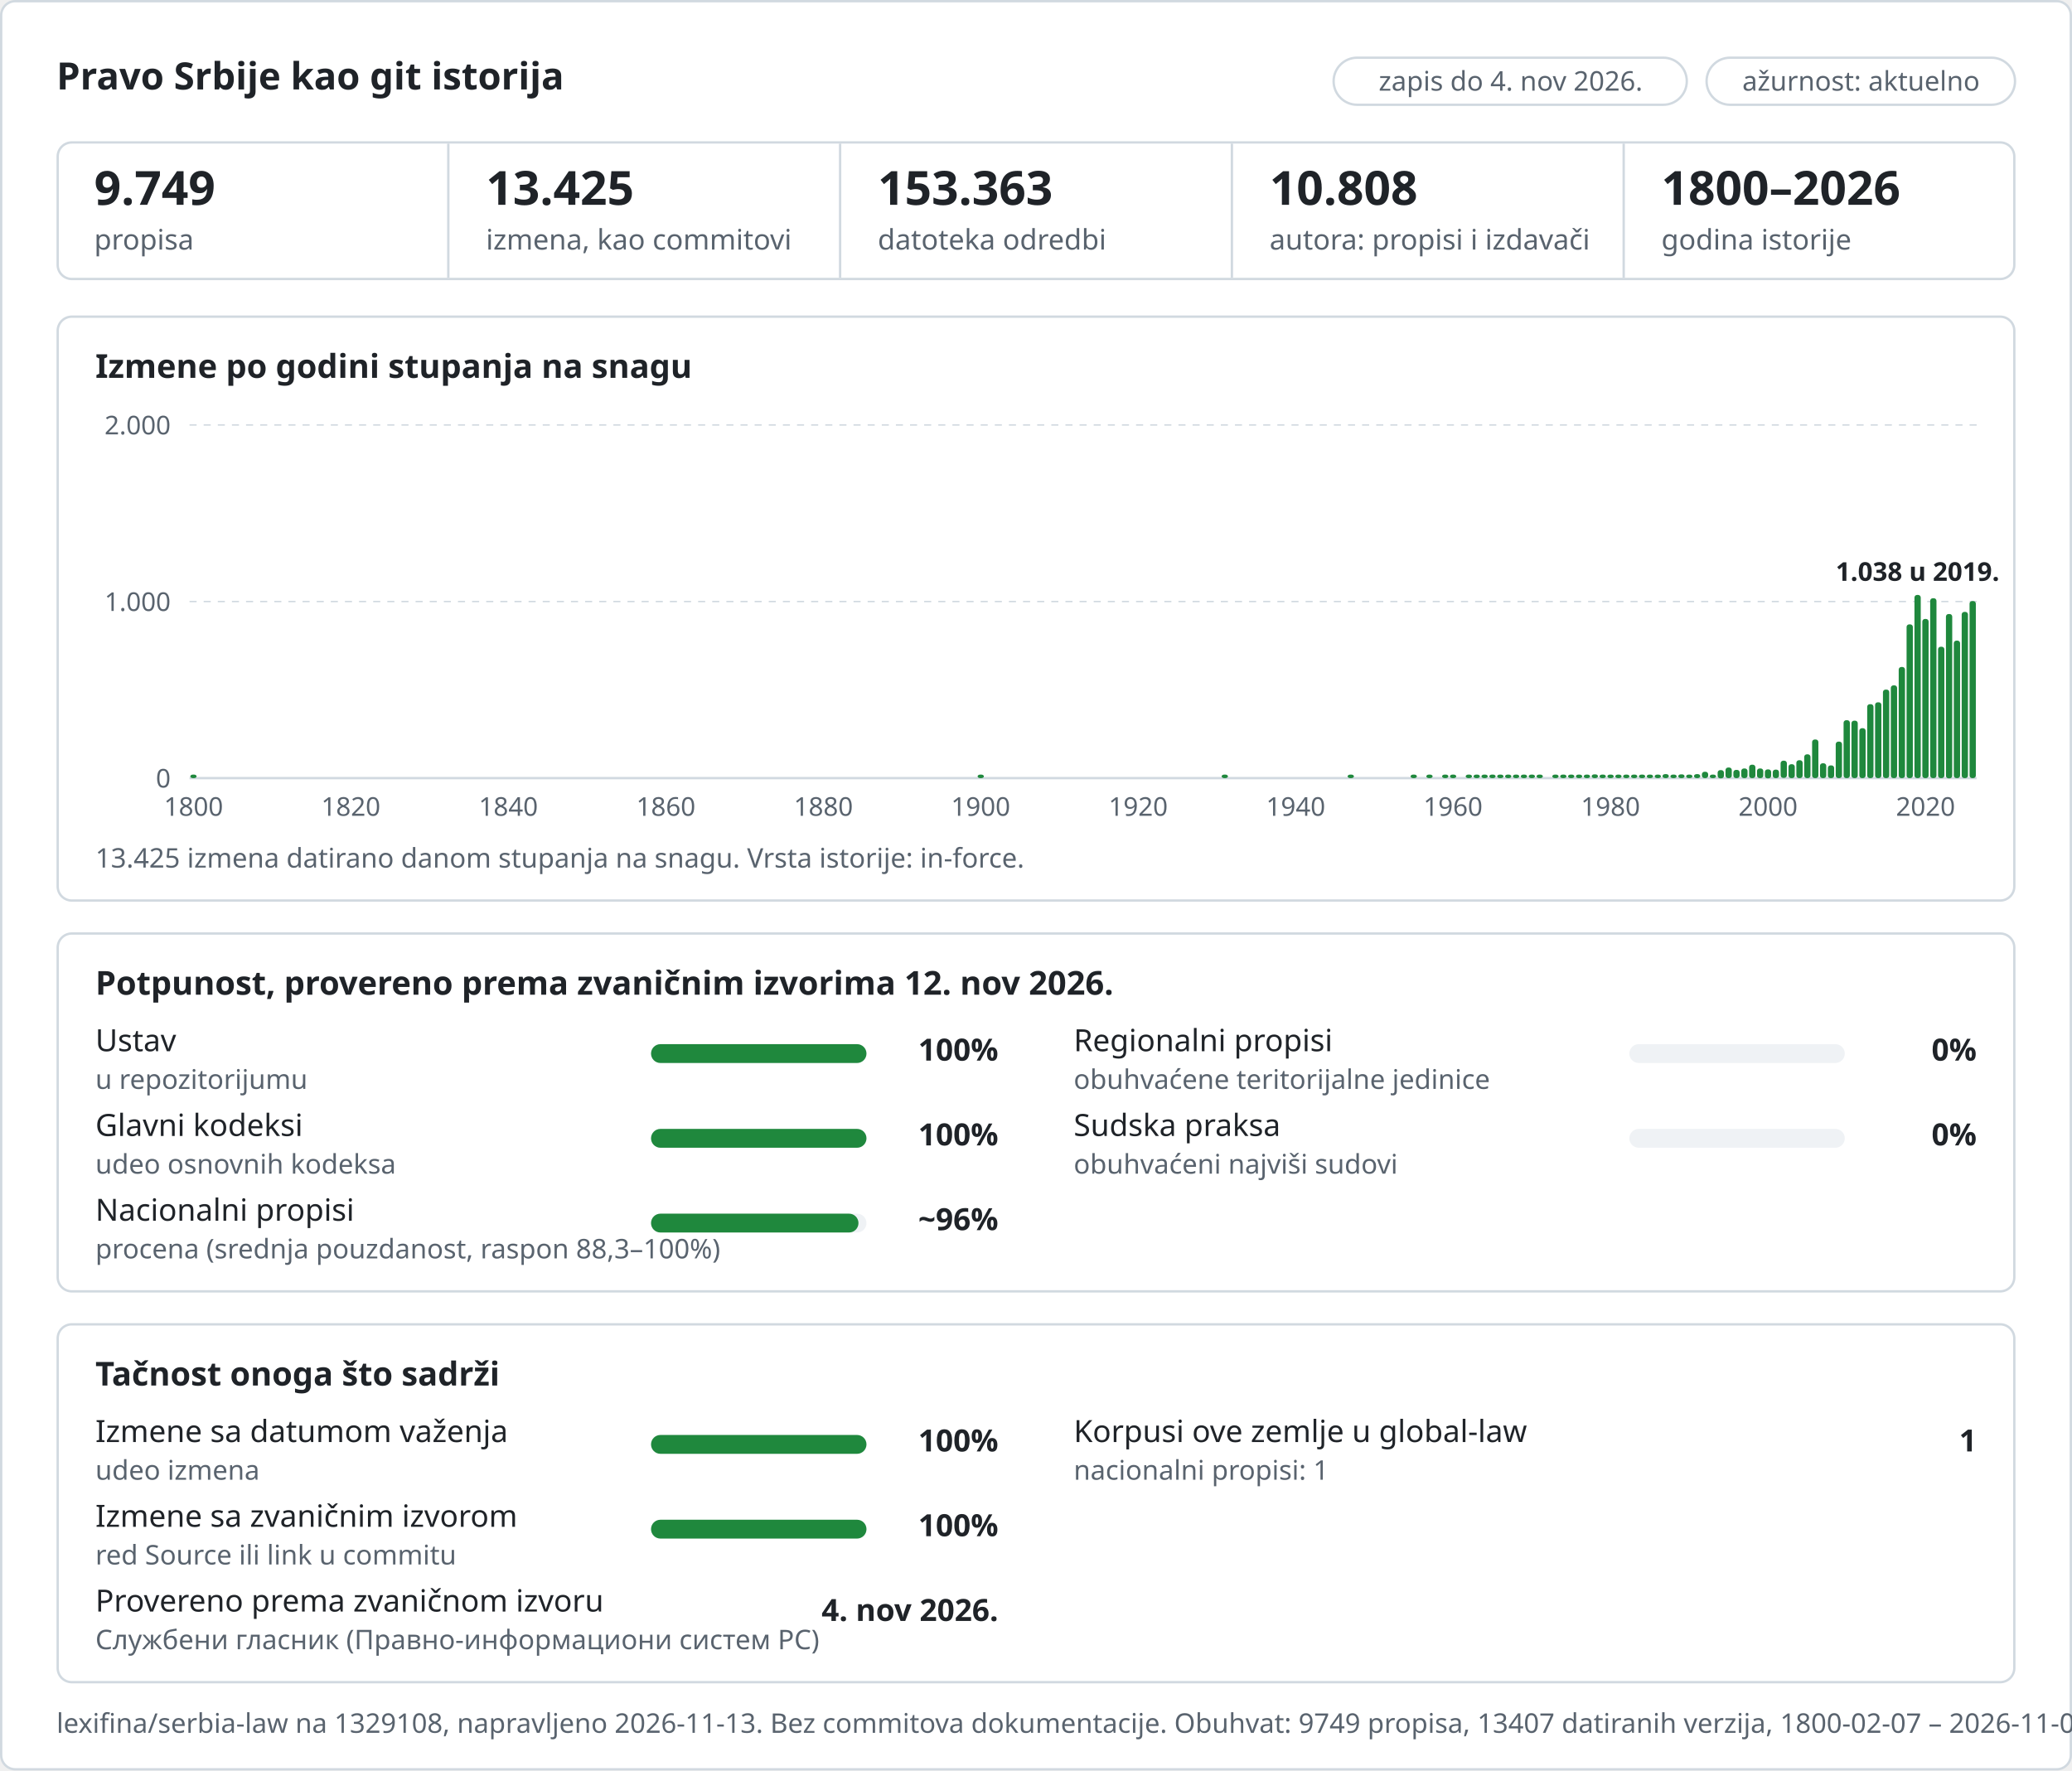
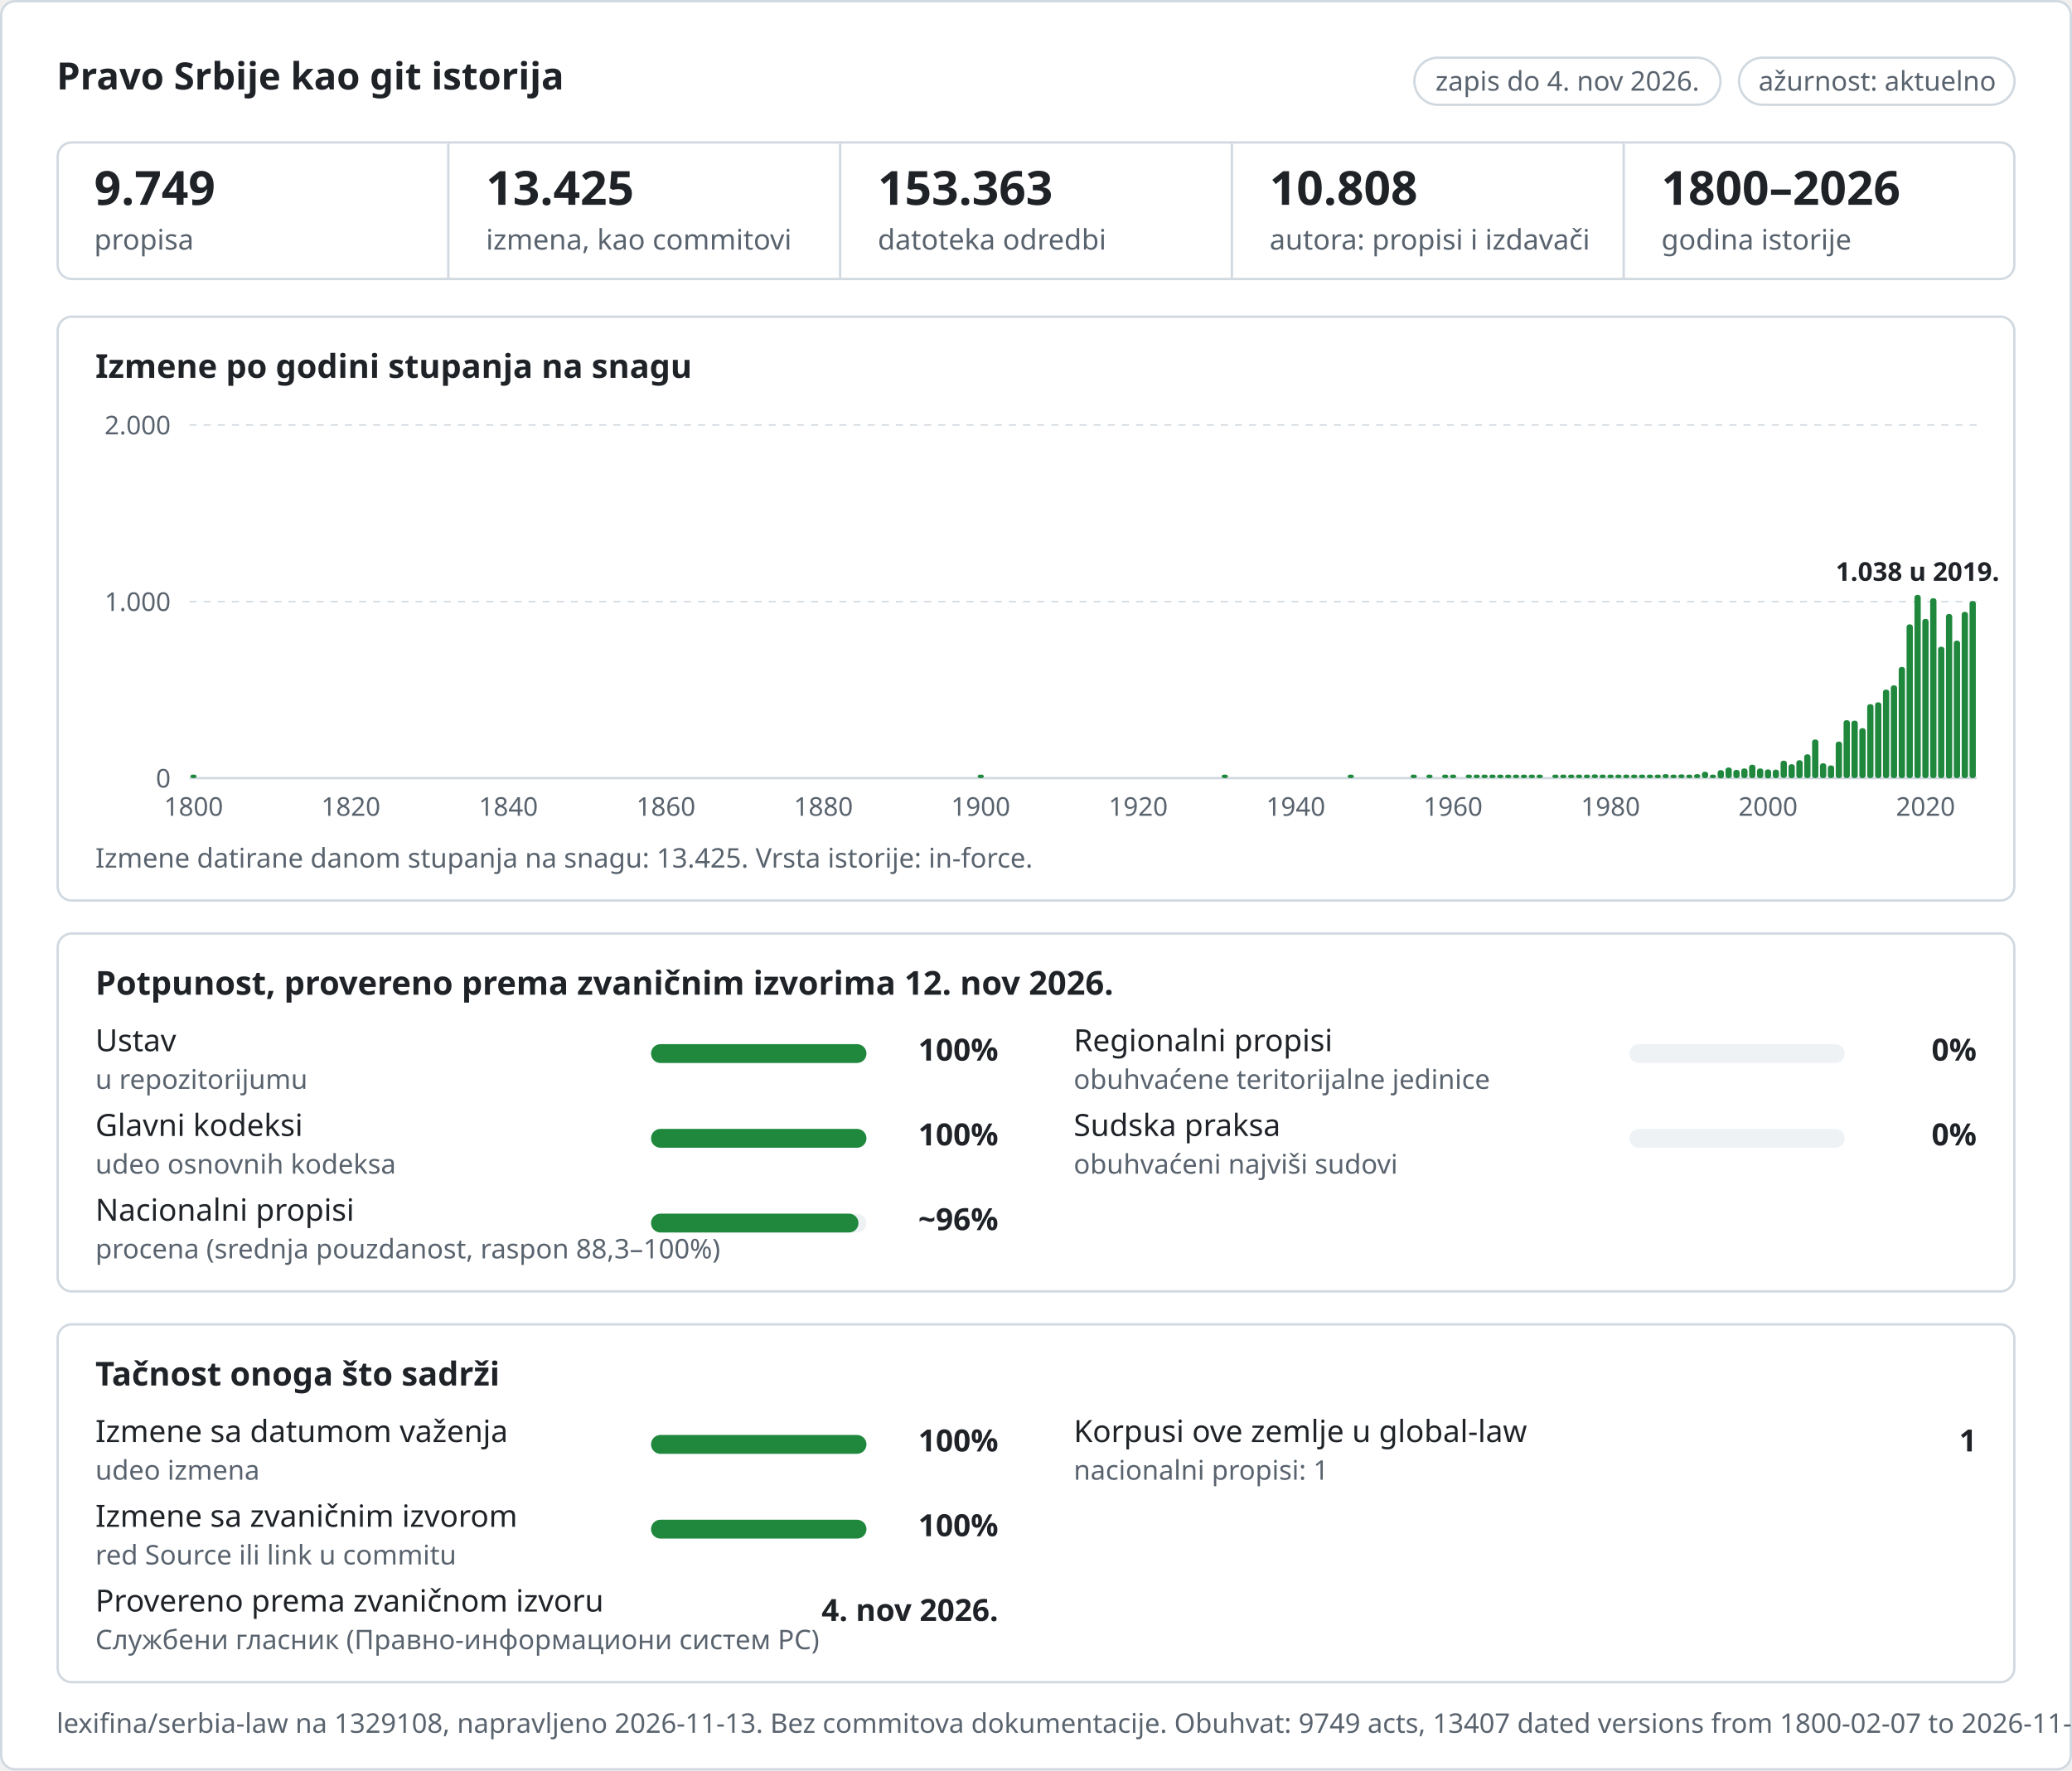
<svg xmlns="http://www.w3.org/2000/svg" width="880" height="752" viewBox="0 0 880 752" font-family="-apple-system,BlinkMacSystemFont,Segoe UI,Noto Sans,Helvetica,Arial,sans-serif">
  <rect x="0.5" y="0.5" width="879" height="751" rx="6" fill="#ffffff" stroke="#d1d9e0" />
  <text x="24" y="38" font-size="16" font-weight="600" fill="#1f2328">Pravo Srbije kao git istorija</text>
-   <rect x="566.4" y="24.5" width="150" height="20" rx="10" fill="none" stroke="#d1d9e0" />
-   <text x="641.6" y="38.5" font-size="11.5" font-weight="500" text-anchor="middle" fill="#59636e">zapis do 4. nov 2026.</text>
-   <rect x="724.8" y="24.5" width="131" height="20" rx="10" fill="none" stroke="#d1d9e0" />
-   <text x="790.4" y="38.5" font-size="11.5" font-weight="500" text-anchor="middle" fill="#59636e">ažurnost: aktuelno</text>
+   <rect x="600.7" y="24.5" width="130" height="20" rx="10" fill="none" stroke="#d1d9e0" />
+   <text x="665.7" y="38.5" font-size="11.5" font-weight="500" text-anchor="middle" fill="#59636e">zapis do 4. nov 2026.</text>
+   <rect x="738.6" y="24.5" width="117" height="20" rx="10" fill="none" stroke="#d1d9e0" />
+   <text x="797.3" y="38.5" font-size="11.5" font-weight="500" text-anchor="middle" fill="#59636e">ažurnost: aktuelno</text>
  <rect x="24.5" y="60.5" width="831" height="58" rx="6" fill="#ffffff" stroke="#d1d9e0" />
  <text x="40.0" y="87" font-size="20" font-weight="600" fill="#1f2328">9.749</text>
  <text x="40.0" y="106" font-size="12" fill="#59636e">propisa</text>
  <line x1="190.4" y1="61" x2="190.4" y2="118" stroke="#d1d9e0" />
  <text x="206.4" y="87" font-size="20" font-weight="600" fill="#1f2328">13.425</text>
  <text x="206.4" y="106" font-size="12" fill="#59636e">izmena, kao commitovi</text>
  <line x1="356.8" y1="61" x2="356.8" y2="118" stroke="#d1d9e0" />
  <text x="372.8" y="87" font-size="20" font-weight="600" fill="#1f2328">153.363</text>
  <text x="372.8" y="106" font-size="12" fill="#59636e">datoteka odredbi</text>
  <line x1="523.2" y1="61" x2="523.2" y2="118" stroke="#d1d9e0" />
  <text x="539.2" y="87" font-size="20" font-weight="600" fill="#1f2328">10.808</text>
  <text x="539.2" y="106" font-size="12" fill="#59636e">autora: propisi i izdavači</text>
  <line x1="689.6" y1="61" x2="689.6" y2="118" stroke="#d1d9e0" />
  <text x="705.6" y="87" font-size="20" font-weight="600" fill="#1f2328">1800–2026</text>
  <text x="705.6" y="106" font-size="12" fill="#59636e">godina istorije</text>
  <rect x="24.5" y="134.5" width="831" height="248" rx="6" fill="#ffffff" stroke="#d1d9e0" />
  <text x="40.5" y="160.5" font-size="14" font-weight="600" fill="#1f2328">Izmene po godini stupanja na snagu</text>
  <line x1="80.5" y1="330.5" x2="839.5" y2="330.5" stroke="#d1d9e0" stroke-width="1" />
  <text x="72.5" y="334.5" font-size="11" text-anchor="end" fill="#59636e">0</text>
  <line x1="80.5" y1="255.5" x2="839.5" y2="255.5" stroke="#d1d9e0" stroke-width="0.6" stroke-dasharray="3 3" />
  <text x="72.5" y="259.5" font-size="11" text-anchor="end" fill="#59636e">1.000</text>
  <line x1="80.5" y1="180.5" x2="839.5" y2="180.5" stroke="#d1d9e0" stroke-width="0.6" stroke-dasharray="3 3" />
  <text x="72.5" y="184.5" font-size="11" text-anchor="end" fill="#59636e">2.000</text>
  <rect x="80.83" y="329.0" width="2.67" height="1.5" rx="1.1" fill="#1f883d" />
  <text x="82.2" y="346.5" font-size="11" text-anchor="middle" fill="#59636e">1800</text>
  <text x="149.0" y="346.5" font-size="11" text-anchor="middle" fill="#59636e">1820</text>
  <text x="215.9" y="346.5" font-size="11" text-anchor="middle" fill="#59636e">1840</text>
  <text x="282.8" y="346.5" font-size="11" text-anchor="middle" fill="#59636e">1860</text>
  <text x="349.7" y="346.5" font-size="11" text-anchor="middle" fill="#59636e">1880</text>
  <rect x="415.20" y="329.0" width="2.67" height="1.5" rx="1.1" fill="#1f883d" />
  <text x="416.5" y="346.5" font-size="11" text-anchor="middle" fill="#59636e">1900</text>
  <text x="483.4" y="346.5" font-size="11" text-anchor="middle" fill="#59636e">1920</text>
  <rect x="518.85" y="329.0" width="2.67" height="1.5" rx="1.1" fill="#1f883d" />
  <text x="550.3" y="346.5" font-size="11" text-anchor="middle" fill="#59636e">1940</text>
  <rect x="572.35" y="329.0" width="2.67" height="1.5" rx="1.1" fill="#1f883d" />
  <rect x="599.09" y="329.0" width="2.67" height="1.5" rx="1.1" fill="#1f883d" />
  <rect x="605.78" y="329.0" width="2.67" height="1.5" rx="1.1" fill="#1f883d" />
  <rect x="612.47" y="329.0" width="2.67" height="1.5" rx="1.1" fill="#1f883d" />
  <rect x="615.81" y="329.0" width="2.67" height="1.5" rx="1.1" fill="#1f883d" />
  <text x="617.1" y="346.5" font-size="11" text-anchor="middle" fill="#59636e">1960</text>
  <rect x="622.50" y="329.0" width="2.67" height="1.5" rx="1.1" fill="#1f883d" />
  <rect x="625.84" y="329.0" width="2.67" height="1.5" rx="1.1" fill="#1f883d" />
  <rect x="629.19" y="329.0" width="2.67" height="1.5" rx="1.1" fill="#1f883d" />
  <rect x="632.53" y="329.0" width="2.67" height="1.5" rx="1.1" fill="#1f883d" />
  <rect x="635.87" y="329.0" width="2.67" height="1.5" rx="1.1" fill="#1f883d" />
  <rect x="639.22" y="329.0" width="2.67" height="1.5" rx="1.1" fill="#1f883d" />
  <rect x="642.56" y="329.0" width="2.67" height="1.5" rx="1.1" fill="#1f883d" />
  <rect x="645.90" y="329.0" width="2.67" height="1.5" rx="1.1" fill="#1f883d" />
  <rect x="649.25" y="329.0" width="2.67" height="1.5" rx="1.1" fill="#1f883d" />
  <rect x="652.59" y="329.0" width="2.67" height="1.5" rx="1.1" fill="#1f883d" />
  <rect x="659.28" y="329.0" width="2.67" height="1.5" rx="1.1" fill="#1f883d" />
  <rect x="662.62" y="329.0" width="2.67" height="1.5" rx="1.1" fill="#1f883d" />
  <rect x="665.97" y="329.0" width="2.67" height="1.5" rx="1.1" fill="#1f883d" />
  <rect x="669.31" y="329.0" width="2.67" height="1.5" rx="1.1" fill="#1f883d" />
  <rect x="672.65" y="329.0" width="2.67" height="1.5" rx="1.1" fill="#1f883d" />
  <rect x="676.00" y="328.9" width="2.67" height="1.6" rx="1.1" fill="#1f883d" />
  <rect x="679.34" y="329.0" width="2.67" height="1.5" rx="1.1" fill="#1f883d" />
  <rect x="682.68" y="329.0" width="2.67" height="1.5" rx="1.1" fill="#1f883d" />
  <text x="684.0" y="346.5" font-size="11" text-anchor="middle" fill="#59636e">1980</text>
  <rect x="686.03" y="329.0" width="2.67" height="1.5" rx="1.1" fill="#1f883d" />
  <rect x="689.37" y="329.0" width="2.67" height="1.5" rx="1.1" fill="#1f883d" />
  <rect x="692.72" y="329.0" width="2.67" height="1.5" rx="1.1" fill="#1f883d" />
  <rect x="696.06" y="329.0" width="2.67" height="1.5" rx="1.1" fill="#1f883d" />
  <rect x="699.40" y="329.0" width="2.67" height="1.5" rx="1.1" fill="#1f883d" />
  <rect x="702.75" y="329.0" width="2.67" height="1.5" rx="1.1" fill="#1f883d" />
  <rect x="706.09" y="328.8" width="2.67" height="1.7" rx="1.1" fill="#1f883d" />
  <rect x="709.43" y="329.0" width="2.67" height="1.5" rx="1.1" fill="#1f883d" />
  <rect x="712.78" y="328.9" width="2.67" height="1.6" rx="1.1" fill="#1f883d" />
  <rect x="716.12" y="329.0" width="2.67" height="1.5" rx="1.1" fill="#1f883d" />
  <rect x="719.46" y="328.8" width="2.67" height="1.7" rx="1.1" fill="#1f883d" />
  <rect x="722.81" y="327.8" width="2.67" height="2.7" rx="1.1" fill="#1f883d" />
  <rect x="726.15" y="329.0" width="2.67" height="1.5" rx="1.1" fill="#1f883d" />
  <rect x="729.50" y="327.1" width="2.67" height="3.5" rx="1.1" fill="#1f883d" />
  <rect x="732.84" y="326.0" width="2.67" height="4.5" rx="1.1" fill="#1f883d" />
  <rect x="736.18" y="327.0" width="2.67" height="3.5" rx="1.1" fill="#1f883d" />
  <rect x="739.53" y="326.4" width="2.67" height="4.1" rx="1.1" fill="#1f883d" />
  <rect x="742.87" y="324.8" width="2.67" height="5.7" rx="1.1" fill="#1f883d" />
  <rect x="746.21" y="326.4" width="2.67" height="4.1" rx="1.1" fill="#1f883d" />
  <rect x="749.56" y="326.8" width="2.67" height="3.8" rx="1.1" fill="#1f883d" />
  <text x="750.9" y="346.5" font-size="11" text-anchor="middle" fill="#59636e">2000</text>
  <rect x="752.90" y="326.9" width="2.67" height="3.6" rx="1.1" fill="#1f883d" />
  <rect x="756.24" y="323.1" width="2.67" height="7.3" rx="1.1" fill="#1f883d" />
  <rect x="759.59" y="324.6" width="2.67" height="5.9" rx="1.1" fill="#1f883d" />
  <rect x="762.93" y="322.9" width="2.67" height="7.6" rx="1.1" fill="#1f883d" />
  <rect x="766.27" y="320.4" width="2.67" height="10.1" rx="1.1" fill="#1f883d" />
  <rect x="769.62" y="314.1" width="2.67" height="16.4" rx="1.1" fill="#1f883d" />
  <rect x="772.96" y="324.2" width="2.67" height="6.3" rx="1.1" fill="#1f883d" />
  <rect x="776.31" y="325.1" width="2.67" height="5.4" rx="1.1" fill="#1f883d" />
  <rect x="779.65" y="315.0" width="2.67" height="15.5" rx="1.1" fill="#1f883d" />
  <rect x="782.99" y="305.9" width="2.67" height="24.6" rx="1.1" fill="#1f883d" />
  <rect x="786.34" y="306.1" width="2.67" height="24.4" rx="1.1" fill="#1f883d" />
  <rect x="789.68" y="309.3" width="2.67" height="21.2" rx="1.1" fill="#1f883d" />
  <rect x="793.02" y="299.1" width="2.67" height="31.4" rx="1.1" fill="#1f883d" />
  <rect x="796.37" y="298.3" width="2.67" height="32.2" rx="1.1" fill="#1f883d" />
  <rect x="799.71" y="292.9" width="2.67" height="37.6" rx="1.1" fill="#1f883d" />
  <rect x="803.05" y="291.1" width="2.67" height="39.4" rx="1.1" fill="#1f883d" />
  <rect x="806.40" y="283.3" width="2.67" height="47.2" rx="1.1" fill="#1f883d" />
  <rect x="809.74" y="265.2" width="2.67" height="65.3" rx="1.1" fill="#1f883d" />
  <rect x="813.09" y="252.7" width="2.67" height="77.8" rx="1.1" fill="#1f883d" />
  <text x="814.4" y="246.7" font-size="11" font-weight="600" text-anchor="middle" fill="#1f2328">1.038 u 2019.</text>
  <rect x="816.43" y="262.9" width="2.67" height="67.6" rx="1.1" fill="#1f883d" />
  <text x="817.8" y="346.5" font-size="11" text-anchor="middle" fill="#59636e">2020</text>
  <rect x="819.77" y="254.1" width="2.67" height="76.4" rx="1.1" fill="#1f883d" />
  <rect x="823.12" y="274.7" width="2.67" height="55.8" rx="1.1" fill="#1f883d" />
  <rect x="826.46" y="260.8" width="2.67" height="69.8" rx="1.1" fill="#1f883d" />
  <rect x="829.80" y="272.1" width="2.67" height="58.4" rx="1.1" fill="#1f883d" />
  <rect x="833.15" y="259.9" width="2.67" height="70.6" rx="1.1" fill="#1f883d" />
  <rect x="836.49" y="255.3" width="2.67" height="75.2" rx="1.1" fill="#1f883d" />
-   <text x="40.5" y="368.5" font-size="11.5" fill="#59636e">13.425 izmena datirano danom stupanja na snagu. Vrsta istorije: in-force.</text>
+   <text x="40.5" y="368.5" font-size="11.5" fill="#59636e">Izmene datirane danom stupanja na snagu: 13.425. Vrsta istorije: in-force.</text>
  <rect x="24.5" y="396.5" width="831" height="152" rx="6" fill="#ffffff" stroke="#d1d9e0" />
  <text x="40.5" y="422.5" font-size="14" font-weight="600" fill="#1f2328">Potpunost, provereno prema zvaničnim izvorima 12. nov 2026.</text>
  <text x="40.5" y="446.5" font-size="13" fill="#1f2328">Ustav</text>
  <text x="40.5" y="462.5" font-size="11.5" fill="#59636e">u repozitorijumu</text>
  <g>
    <rect x="276.5" y="443.5" width="91.5" height="8" rx="4" fill="#eff2f5" />
    <rect x="276.5" y="443.5" width="91.5" height="8" rx="4" fill="#1f883d" />
  </g>
  <text x="424.0" y="450.5" font-size="13" font-weight="600" text-anchor="end" fill="#1f2328">100%</text>
  <text x="40.5" y="482.5" font-size="13" fill="#1f2328">Glavni kodeksi</text>
  <text x="40.5" y="498.5" font-size="11.5" fill="#59636e">udeo osnovnih kodeksa</text>
  <g>
    <rect x="276.5" y="479.5" width="91.5" height="8" rx="4" fill="#eff2f5" />
    <rect x="276.5" y="479.5" width="91.5" height="8" rx="4" fill="#1f883d" />
  </g>
  <text x="424.0" y="486.5" font-size="13" font-weight="600" text-anchor="end" fill="#1f2328">100%</text>
  <text x="40.5" y="518.5" font-size="13" fill="#1f2328">Nacionalni propisi</text>
  <text x="40.5" y="534.5" font-size="11.5" fill="#59636e">procena (srednja pouzdanost, raspon 88,3–100%)</text>
  <g>
    <rect x="276.5" y="515.5" width="91.5" height="8" rx="4" fill="#eff2f5" />
    <rect x="276.5" y="515.5" width="88.1" height="8" rx="4" fill="#1f883d" />
  </g>
  <text x="424.0" y="522.5" font-size="13" font-weight="600" text-anchor="end" fill="#1f2328">~96%</text>
  <text x="456.0" y="446.5" font-size="13" fill="#1f2328">Regionalni propisi</text>
  <text x="456.0" y="462.5" font-size="11.5" fill="#59636e">obuhvaćene teritorijalne jedinice</text>
  <g>
    <rect x="692.0" y="443.5" width="91.5" height="8" rx="4" fill="#eff2f5" />
  </g>
  <text x="839.5" y="450.5" font-size="13" font-weight="600" text-anchor="end" fill="#1f2328">0%</text>
  <text x="456.0" y="482.5" font-size="13" fill="#1f2328">Sudska praksa</text>
  <text x="456.0" y="498.5" font-size="11.5" fill="#59636e">obuhvaćeni najviši sudovi</text>
  <g>
    <rect x="692.0" y="479.5" width="91.5" height="8" rx="4" fill="#eff2f5" />
  </g>
  <text x="839.5" y="486.5" font-size="13" font-weight="600" text-anchor="end" fill="#1f2328">0%</text>
  <rect x="24.5" y="562.5" width="831" height="152" rx="6" fill="#ffffff" stroke="#d1d9e0" />
  <text x="40.5" y="588.5" font-size="14" font-weight="600" fill="#1f2328">Tačnost onoga što sadrži</text>
  <text x="40.5" y="612.5" font-size="13" fill="#1f2328">Izmene sa datumom važenja</text>
  <text x="40.5" y="628.5" font-size="11.5" fill="#59636e">udeo izmena</text>
  <g>
    <rect x="276.5" y="609.5" width="91.5" height="8" rx="4" fill="#eff2f5" />
    <rect x="276.5" y="609.5" width="91.5" height="8" rx="4" fill="#1f883d" />
  </g>
  <text x="424.0" y="616.5" font-size="13" font-weight="600" text-anchor="end" fill="#1f2328">100%</text>
  <text x="40.5" y="648.5" font-size="13" fill="#1f2328">Izmene sa zvaničnim izvorom</text>
  <text x="40.5" y="664.5" font-size="11.5" fill="#59636e">red Source ili link u commitu</text>
  <g>
    <rect x="276.5" y="645.5" width="91.5" height="8" rx="4" fill="#eff2f5" />
    <rect x="276.5" y="645.5" width="91.5" height="8" rx="4" fill="#1f883d" />
  </g>
  <text x="424.0" y="652.5" font-size="13" font-weight="600" text-anchor="end" fill="#1f2328">100%</text>
  <text x="40.5" y="684.5" font-size="13" fill="#1f2328">Provereno prema zvaničnom izvoru</text>
  <text x="40.5" y="700.5" font-size="11.5" fill="#59636e">Службени гласник (Правно-информациони систем РС)</text>
  <text x="424.0" y="688.5" font-size="13" font-weight="600" text-anchor="end" fill="#1f2328">4. nov 2026.</text>
  <text x="456.0" y="612.5" font-size="13" fill="#1f2328">Korpusi ove zemlje u global-law</text>
  <text x="456.0" y="628.5" font-size="11.5" fill="#59636e">nacionalni propisi: 1</text>
  <text x="839.5" y="616.5" font-size="13" font-weight="600" text-anchor="end" fill="#1f2328">1</text>
-   <text x="24" y="736" font-size="11.5" fill="#59636e">lexifina/serbia-law na 1329108, napravljeno 2026-11-13. Bez commitova dokumentacije. Obuhvat: 9749 propisa, 13407 datiranih verzija, 1800-02-07 – 2026-11-01</text>
+   <text x="24" y="736" font-size="11.5" fill="#59636e" textLength="832" lengthAdjust="spacingAndGlyphs">lexifina/serbia-law na 1329108, napravljeno 2026-11-13. Bez commitova dokumentacije. Obuhvat: 9749 acts, 13407 dated versions from 1800-02-07 to 2026-11-01</text>
</svg>
